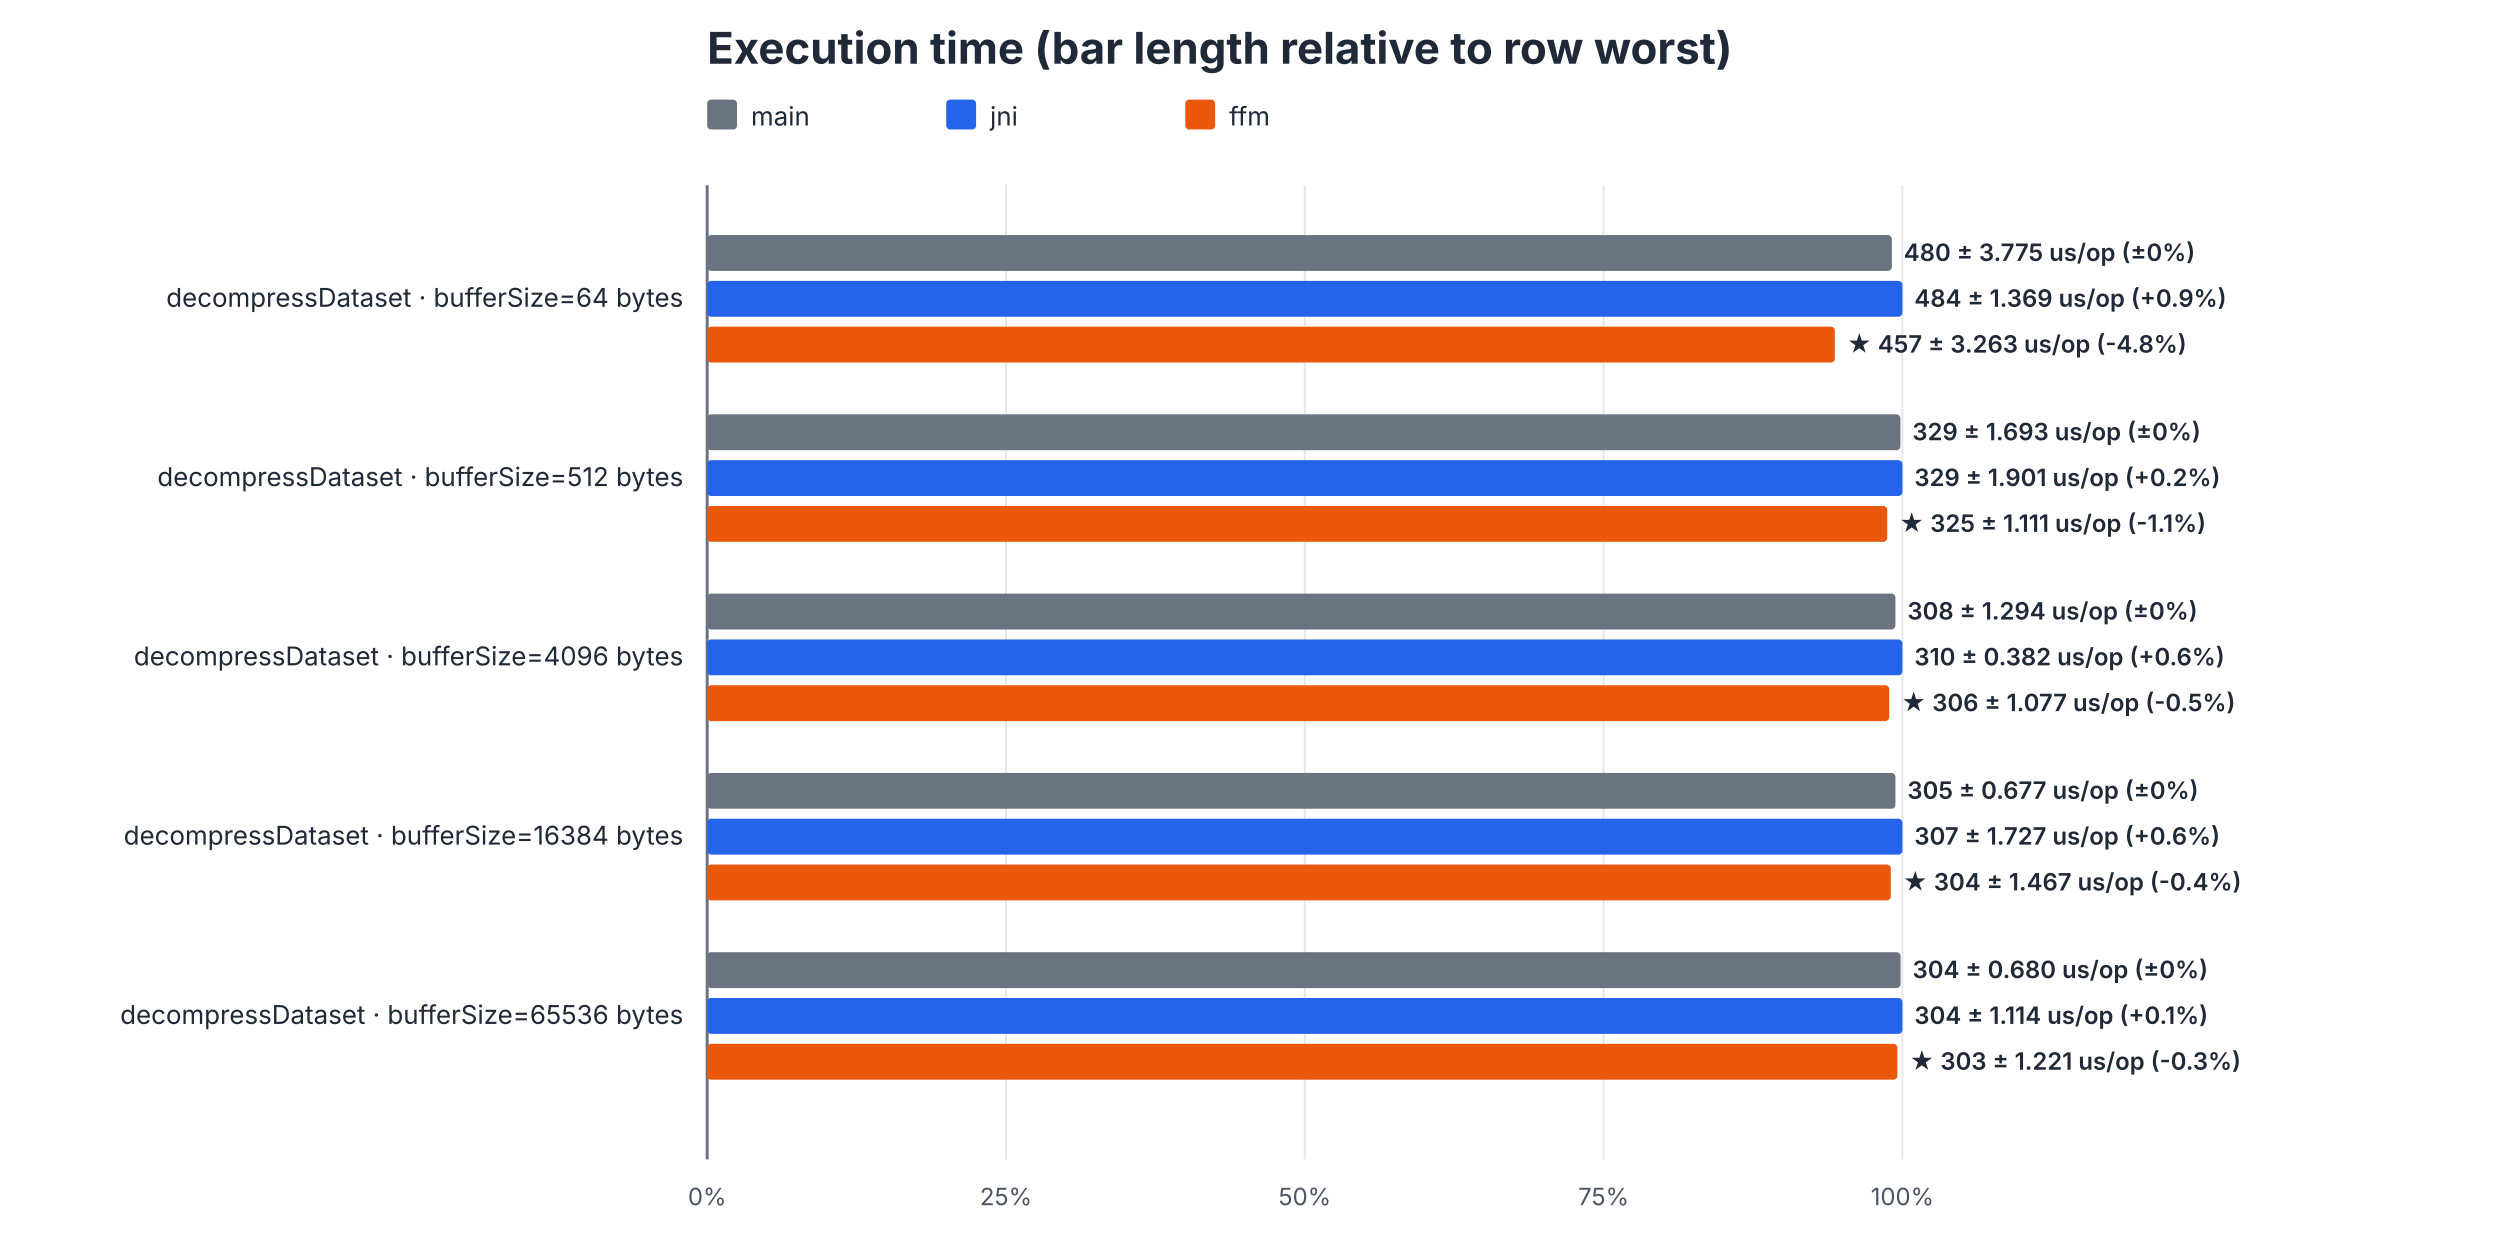
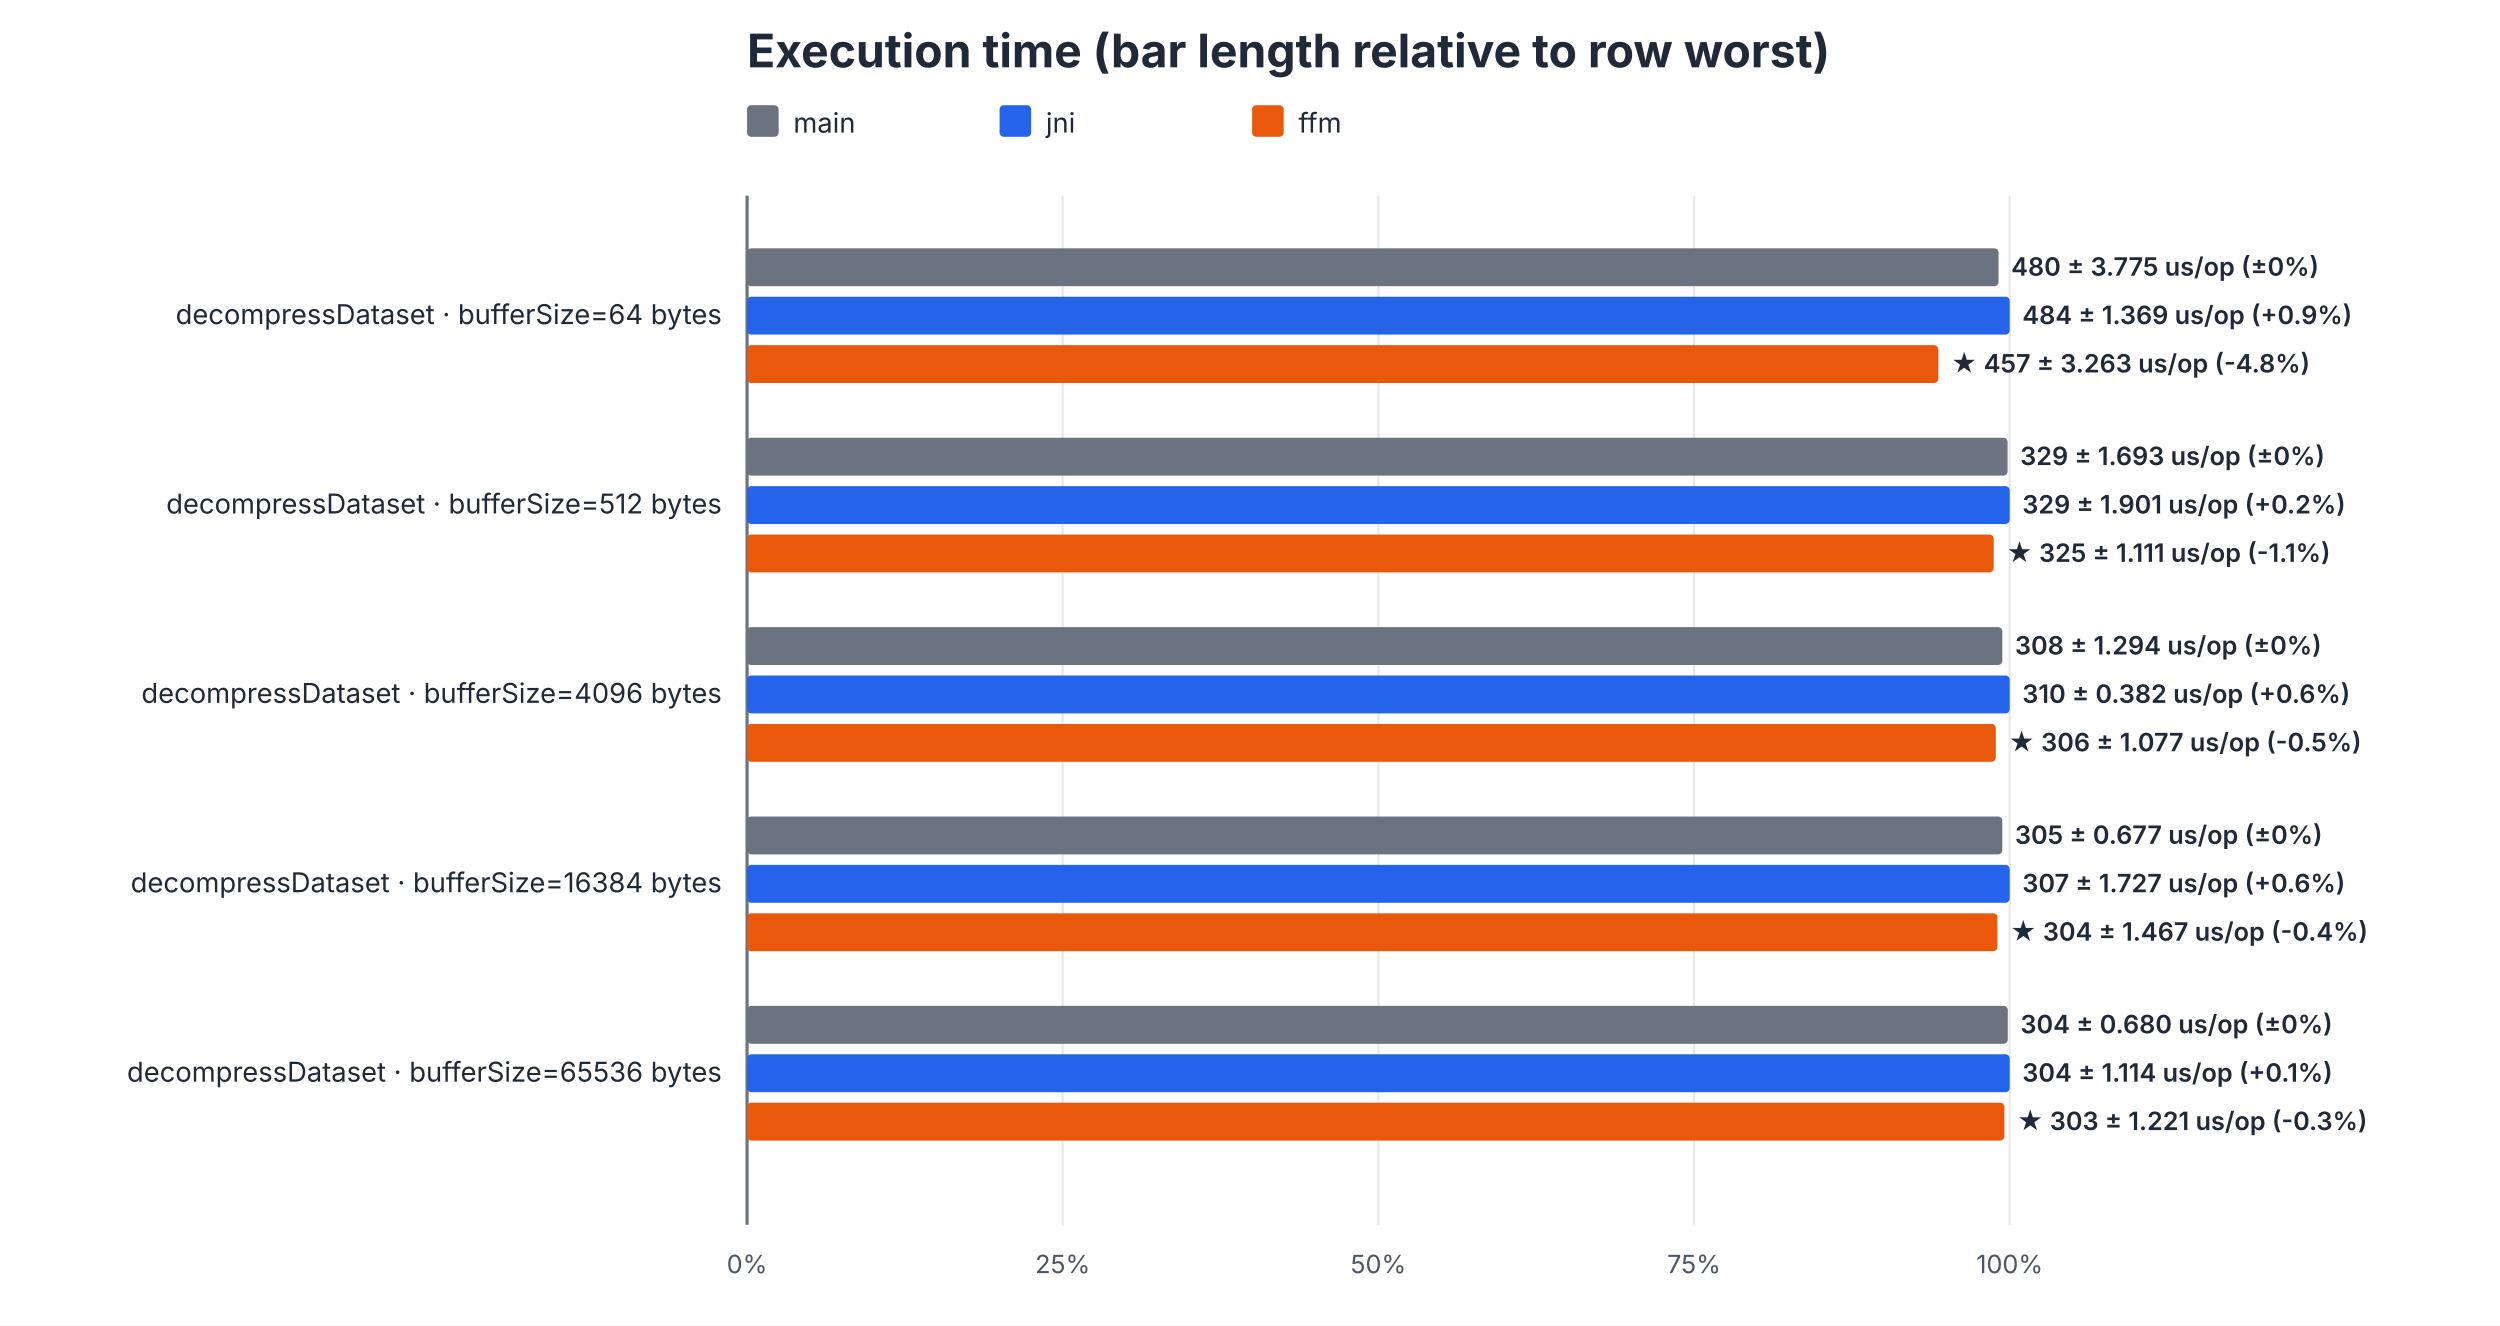
- <svg xmlns="http://www.w3.org/2000/svg" width="1255" height="630" viewBox="0 0 1255 630">
+ <svg xmlns="http://www.w3.org/2000/svg" width="1188" height="630" viewBox="0 0 1188 630">
  <rect width="100%" height="100%" fill="#ffffff" />
  <style>text{font-family:system-ui,-apple-system,sans-serif;fill:#1f2937}.title{font-size:22px;font-weight:700}.label{font-size:13px}.tick{font-size:12px;fill:#4b5563}.value{font-size:12px;font-weight:600}</style>
  <text x="355.0" y="32" class="title">Execution time (bar length relative to row worst)</text>
  <rect x="355.0" y="50" width="15" height="15" rx="2" fill="#6b7280" />
  <text x="377.0" y="63" class="label">main</text>
  <rect x="475.0" y="50" width="15" height="15" rx="2" fill="#2563eb" />
  <text x="497.0" y="63" class="label">jni</text>
  <rect x="595.0" y="50" width="15" height="15" rx="2" fill="#ea580c" />
  <text x="617.0" y="63" class="label">ffm</text>
  <line x1="355.0" y1="93" x2="355.0" y2="582" stroke="#e5e7eb" />
  <text x="355.0" y="605" text-anchor="middle" class="tick">0%</text>
  <line x1="505.0" y1="93" x2="505.0" y2="582" stroke="#e5e7eb" />
  <text x="505.0" y="605" text-anchor="middle" class="tick">25%</text>
  <line x1="655.0" y1="93" x2="655.0" y2="582" stroke="#e5e7eb" />
  <text x="655.0" y="605" text-anchor="middle" class="tick">50%</text>
  <line x1="805.0" y1="93" x2="805.0" y2="582" stroke="#e5e7eb" />
  <text x="805.0" y="605" text-anchor="middle" class="tick">75%</text>
  <line x1="955.0" y1="93" x2="955.0" y2="582" stroke="#e5e7eb" />
  <text x="955.0" y="605" text-anchor="middle" class="tick">100%</text>
  <line x1="355.0" y1="93" x2="355.0" y2="582" stroke="#6b7280" stroke-width="1.5" />
  <text x="343.0" y="154.0" text-anchor="end" class="label">decompressDataset · bufferSize=64 bytes</text>
  <rect x="355.0" y="118.0" width="594.7" height="18" rx="2" fill="#6b7280" />
  <text x="955.7" y="131.0" class="value">480 ± 3.775 us/op (±0%)</text>
  <rect x="355.0" y="141.0" width="600.0" height="18" rx="2" fill="#2563eb" />
  <text x="961.0" y="154.0" class="value">484 ± 1.369 us/op (+0.9%)</text>
  <rect x="355.0" y="164.0" width="566.1" height="18" rx="2" fill="#ea580c" />
  <text x="927.1" y="177.0" class="value">★ 457 ± 3.263 us/op (-4.8%)</text>
  <text x="343.0" y="244.0" text-anchor="end" class="label">decompressDataset · bufferSize=512 bytes</text>
  <rect x="355.0" y="208.0" width="599.0" height="18" rx="2" fill="#6b7280" />
  <text x="960.0" y="221.0" class="value">329 ± 1.693 us/op (±0%)</text>
  <rect x="355.0" y="231.0" width="600.0" height="18" rx="2" fill="#2563eb" />
  <text x="961.0" y="244.0" class="value">329 ± 1.901 us/op (+0.2%)</text>
  <rect x="355.0" y="254.0" width="592.4" height="18" rx="2" fill="#ea580c" />
  <text x="953.4" y="267.0" class="value">★ 325 ± 1.111 us/op (-1.1%)</text>
  <text x="343.0" y="334.0" text-anchor="end" class="label">decompressDataset · bufferSize=4096 bytes</text>
  <rect x="355.0" y="298.0" width="596.5" height="18" rx="2" fill="#6b7280" />
  <text x="957.5" y="311.0" class="value">308 ± 1.294 us/op (±0%)</text>
  <rect x="355.0" y="321.0" width="600.0" height="18" rx="2" fill="#2563eb" />
  <text x="961.0" y="334.0" class="value">310 ± 0.382 us/op (+0.6%)</text>
  <rect x="355.0" y="344.0" width="593.4" height="18" rx="2" fill="#ea580c" />
  <text x="954.4" y="357.0" class="value">★ 306 ± 1.077 us/op (-0.5%)</text>
  <text x="343.0" y="424.0" text-anchor="end" class="label">decompressDataset · bufferSize=16384 bytes</text>
  <rect x="355.0" y="388.0" width="596.5" height="18" rx="2" fill="#6b7280" />
  <text x="957.5" y="401.0" class="value">305 ± 0.677 us/op (±0%)</text>
  <rect x="355.0" y="411.0" width="600.0" height="18" rx="2" fill="#2563eb" />
  <text x="961.0" y="424.0" class="value">307 ± 1.727 us/op (+0.6%)</text>
  <rect x="355.0" y="434.0" width="594.2" height="18" rx="2" fill="#ea580c" />
  <text x="955.2" y="447.0" class="value">★ 304 ± 1.467 us/op (-0.4%)</text>
  <text x="343.0" y="514.0" text-anchor="end" class="label">decompressDataset · bufferSize=65536 bytes</text>
  <rect x="355.0" y="478.0" width="599.1" height="18" rx="2" fill="#6b7280" />
  <text x="960.1" y="491.0" class="value">304 ± 0.680 us/op (±0%)</text>
  <rect x="355.0" y="501.0" width="600.0" height="18" rx="2" fill="#2563eb" />
  <text x="961.0" y="514.0" class="value">304 ± 1.114 us/op (+0.1%)</text>
  <rect x="355.0" y="524.0" width="597.5" height="18" rx="2" fill="#ea580c" />
  <text x="958.5" y="537.0" class="value">★ 303 ± 1.221 us/op (-0.3%)</text>
</svg>
